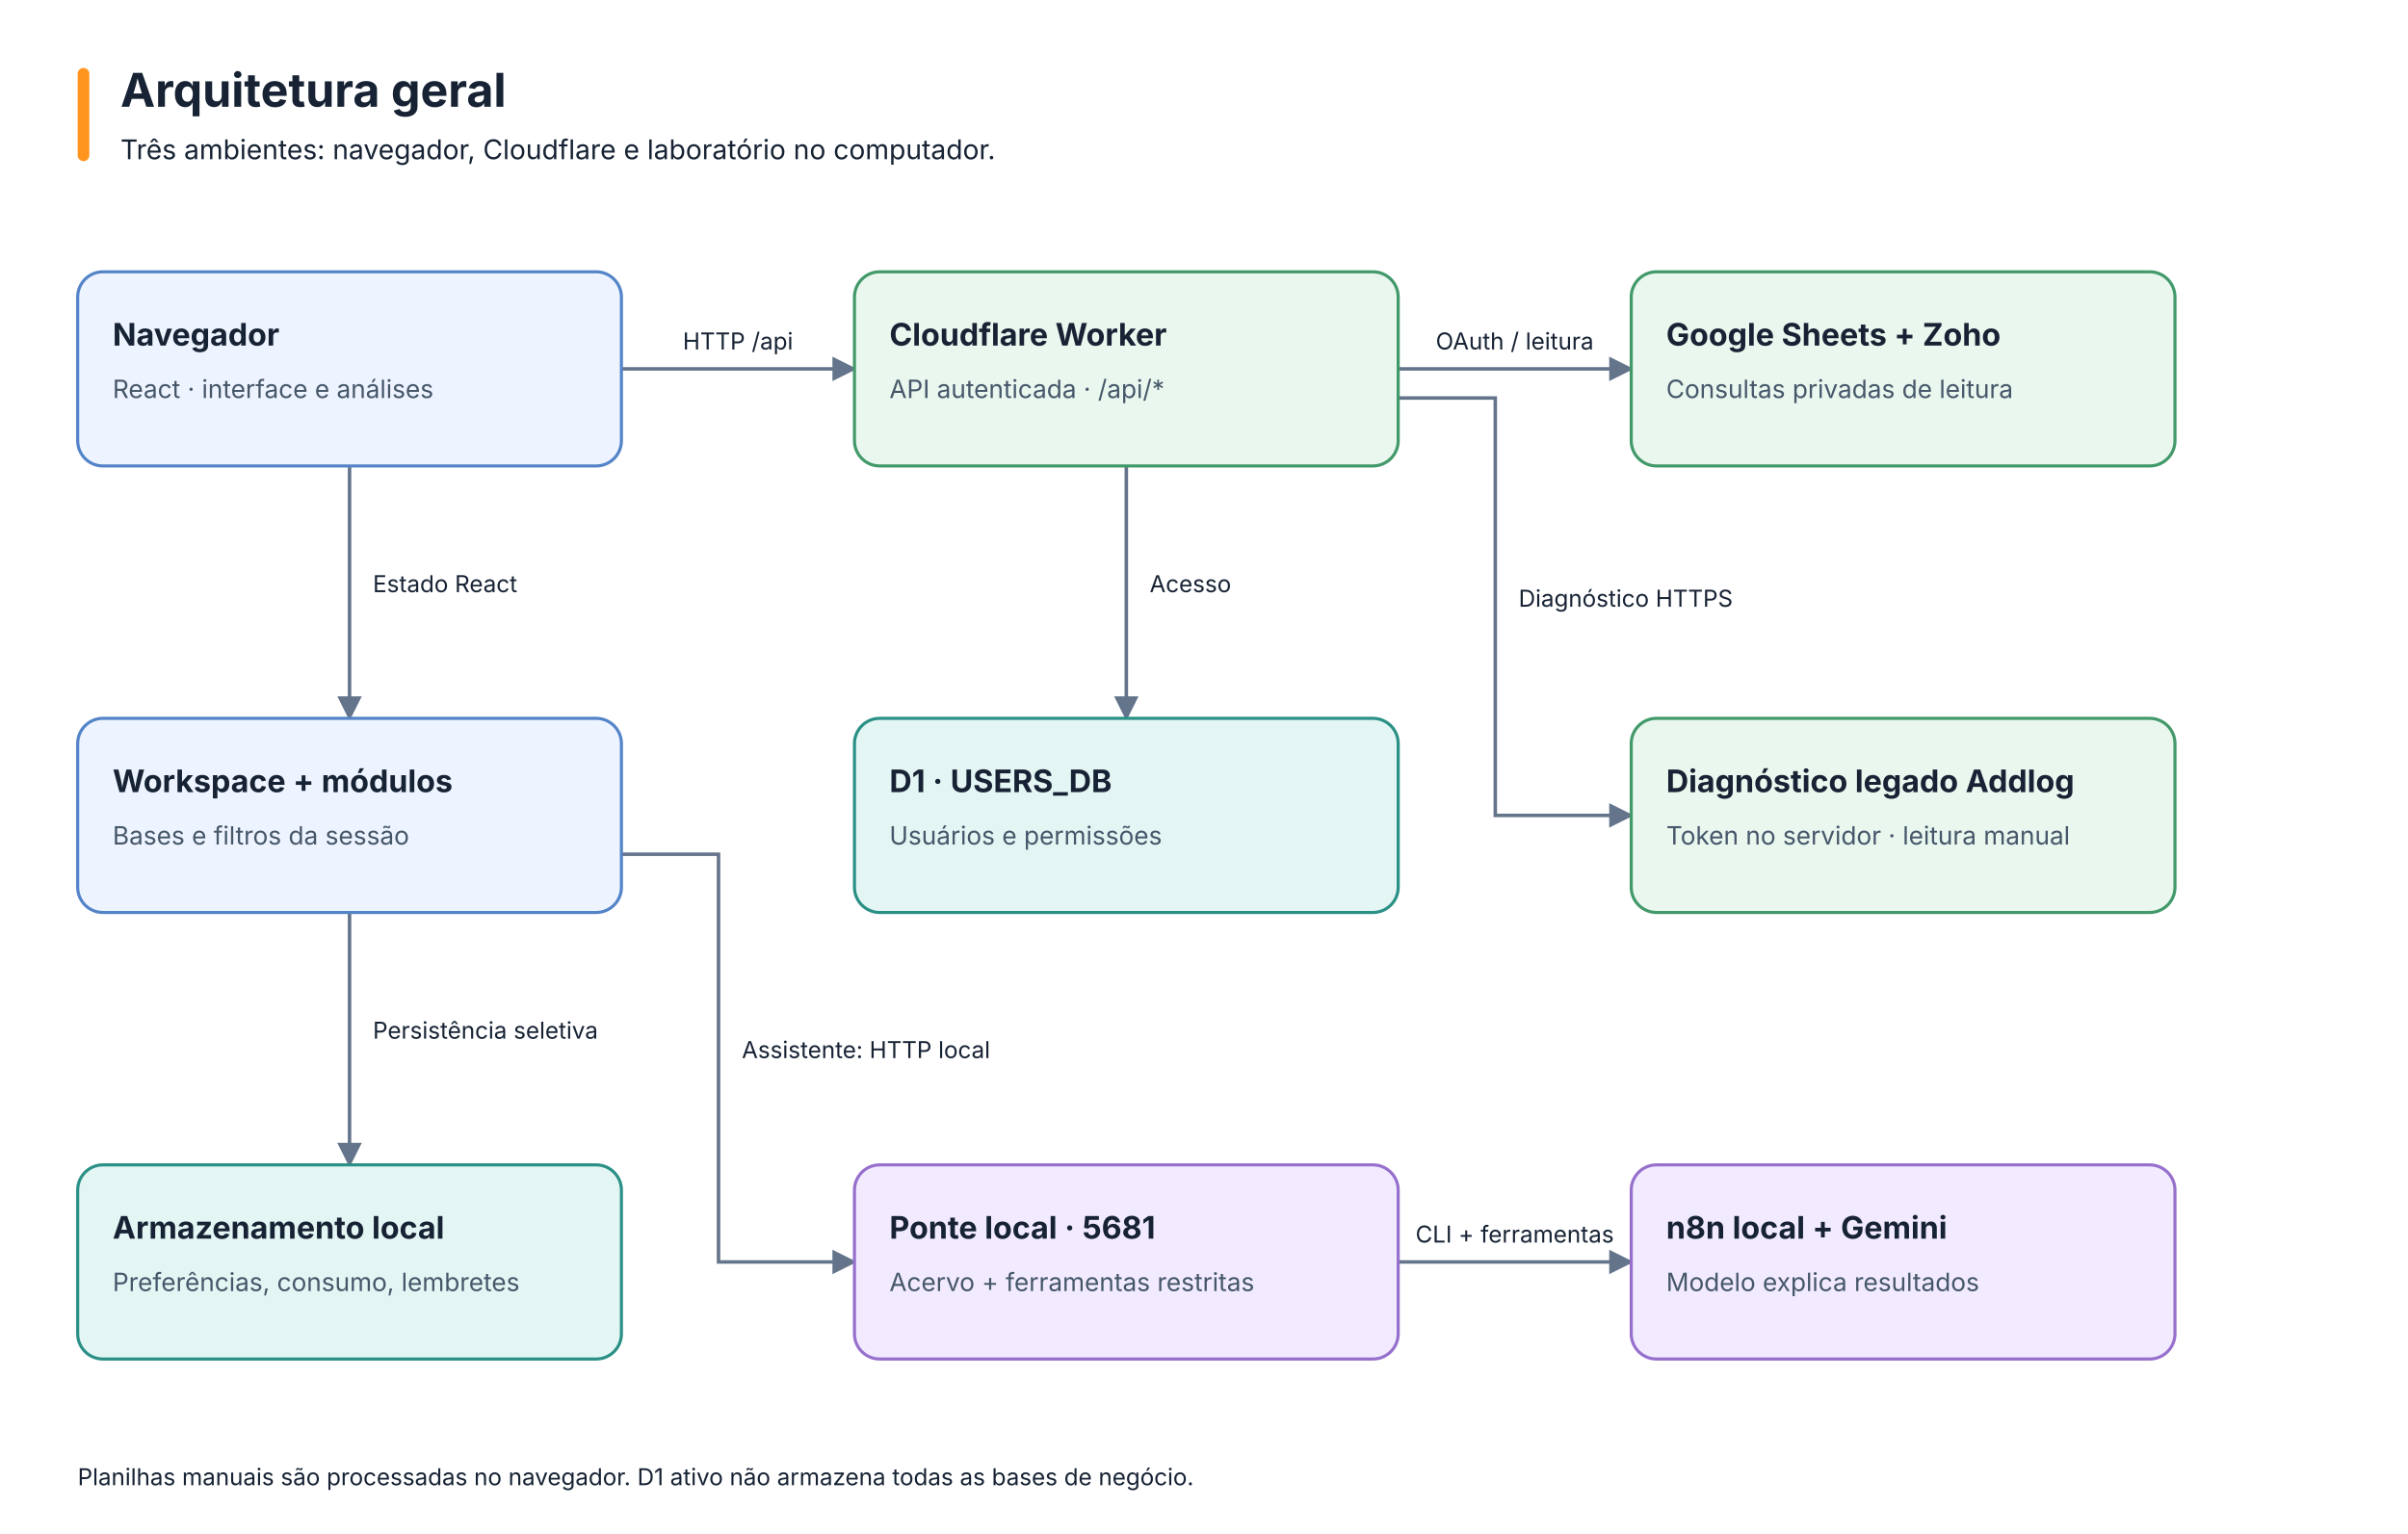
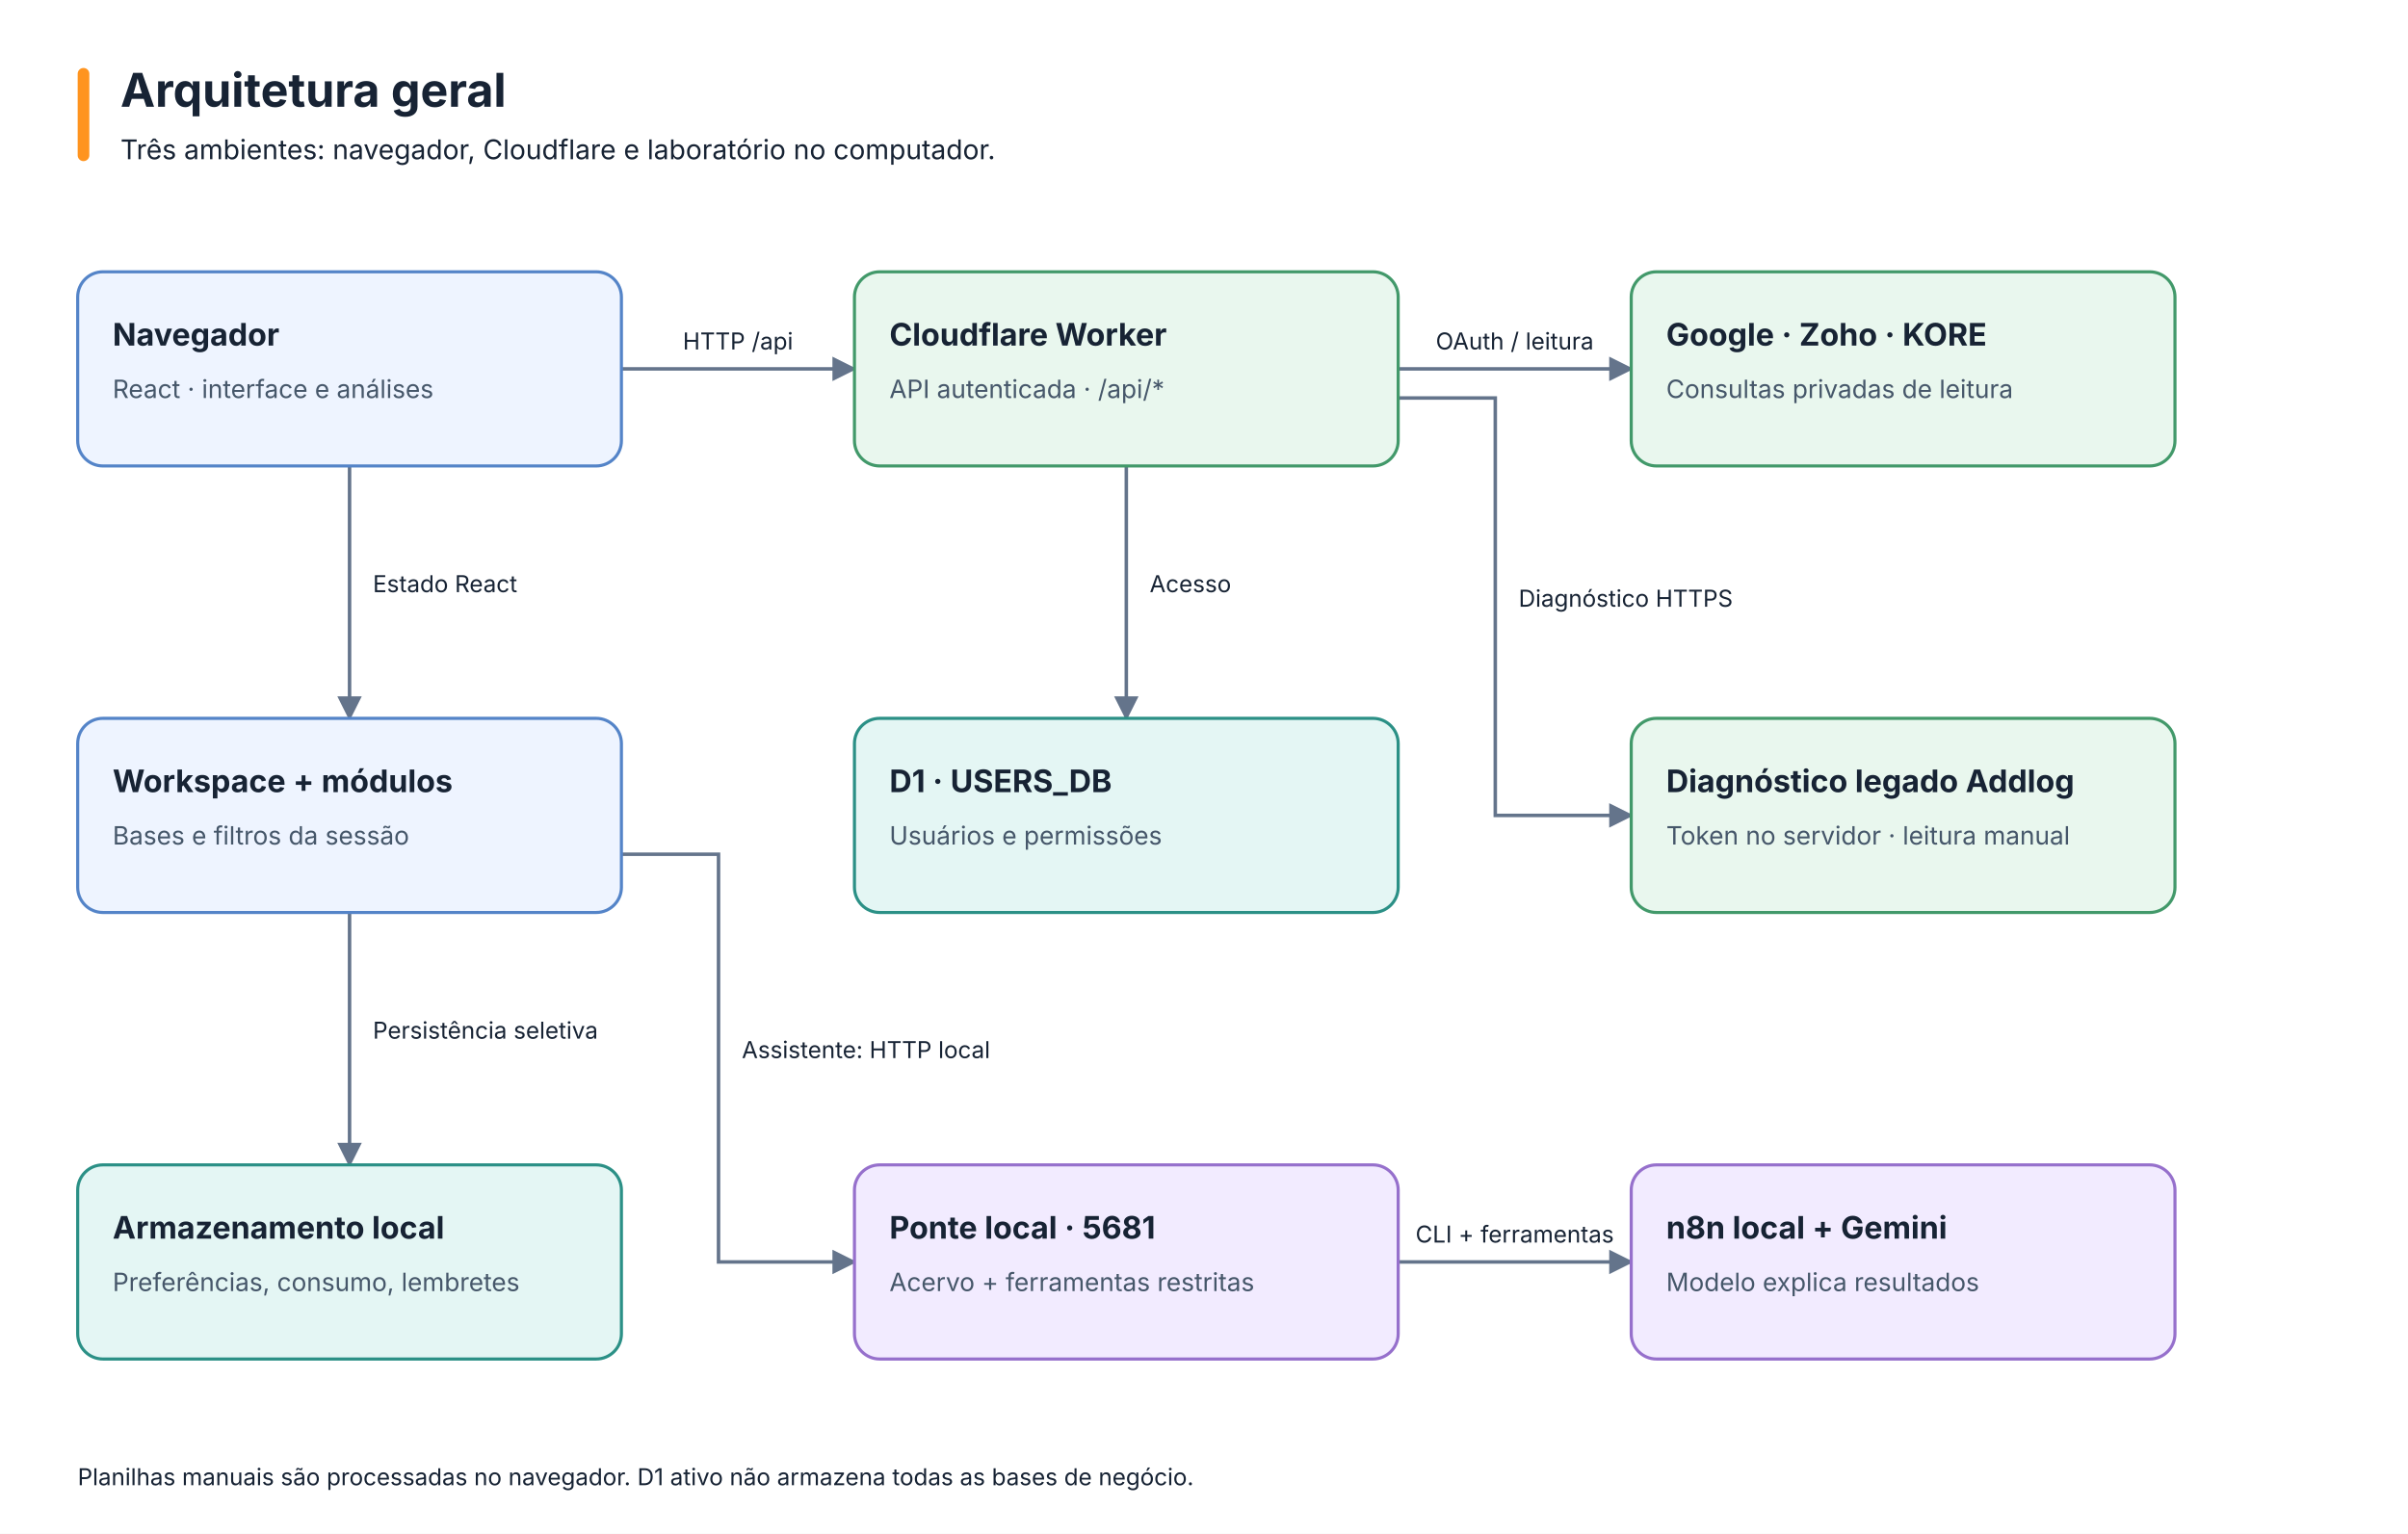
<svg xmlns="http://www.w3.org/2000/svg" viewBox="0 0 1240 790" role="img" aria-labelledby="01-arquitetura-title 01-arquitetura-desc">
  <defs>
    <marker id="01-arquitetura-arrow" viewBox="0 0 10 10" refX="9" refY="5" markerWidth="7" markerHeight="7" orient="auto-start-reverse">
      <path d="M0 0 L10 5 L0 10z" fill="#64748b" />
    </marker>
    <style>text{font-family:Inter,Segoe UI,Arial,sans-serif;fill:#172334}.node-title{font-size:16px;font-weight:650}.node-sub{font-size:13px;fill:#46576a}.edge-label{font-size:12px;paint-order:stroke;stroke:white;stroke-width:6px;stroke-linejoin:round}</style>
  </defs>
  <rect width="100%" height="100%" fill="white" />
  <rect x="40" y="35" width="6" height="48" rx="3" fill="#ff941f" />
  <text x="62" y="55" font-size="24" font-weight="700">Arquitetura geral</text>
  <text x="62" y="82" font-size="14" fill="#526477">Três ambientes: navegador, Cloudflare e laboratório no computador.</text>
  <path d="M320,190 L440,190" fill="none" stroke="#64748b" stroke-width="1.8" marker-end="url(#01-arquitetura-arrow)" />
  <text x="380" y="180" text-anchor="middle" class="edge-label">HTTP /api</text>
  <path d="M720,190 L840,190" fill="none" stroke="#64748b" stroke-width="1.8" marker-end="url(#01-arquitetura-arrow)" />
  <text x="780" y="180" text-anchor="middle" class="edge-label">OAuth / leitura</text>
  <path d="M180,240 L180,370" fill="none" stroke="#64748b" stroke-width="1.8" marker-end="url(#01-arquitetura-arrow)" />
  <text x="192" y="305" text-anchor="start" class="edge-label">Estado React</text>
  <path d="M180,470 L180,600" fill="none" stroke="#64748b" stroke-width="1.8" marker-end="url(#01-arquitetura-arrow)" />
  <text x="192" y="535" text-anchor="start" class="edge-label">Persistência seletiva</text>
  <path d="M580,240 L580,370" fill="none" stroke="#64748b" stroke-width="1.8" marker-end="url(#01-arquitetura-arrow)" />
  <text x="592" y="305" text-anchor="start" class="edge-label">Acesso</text>
  <path d="M720,205 L770,205 L770,420 L840,420" fill="none" stroke="#64748b" stroke-width="1.8" marker-end="url(#01-arquitetura-arrow)" />
  <text x="782" y="312.5" text-anchor="start" class="edge-label">Diagnóstico HTTPS</text>
  <path d="M320,440 L370,440 L370,650 L440,650" fill="none" stroke="#64748b" stroke-width="1.8" marker-end="url(#01-arquitetura-arrow)" />
  <text x="382" y="545" text-anchor="start" class="edge-label">Assistente: HTTP local</text>
  <path d="M720,650 L840,650" fill="none" stroke="#64748b" stroke-width="1.8" marker-end="url(#01-arquitetura-arrow)" />
  <text x="780" y="640" text-anchor="middle" class="edge-label">CLI + ferramentas</text>
  <g>
    <rect x="40" y="140" width="280" height="100" rx="13" fill="#eef4ff" stroke="#5484c8" stroke-width="1.6" />
    <text x="58" y="178" class="node-title">Navegador</text>
    <text x="58" y="205" class="node-sub">React · interface e análises</text>
  </g>
  <g>
    <rect x="440" y="140" width="280" height="100" rx="13" fill="#e9f7ee" stroke="#42996a" stroke-width="1.6" />
    <text x="458" y="178" class="node-title">Cloudflare Worker</text>
    <text x="458" y="205" class="node-sub">API autenticada · /api/*</text>
  </g>
  <g>
    <rect x="840" y="140" width="280" height="100" rx="13" fill="#e9f7ee" stroke="#42996a" stroke-width="1.6" />
-     <text x="858" y="178" class="node-title">Google Sheets + Zoho</text>
+     <text x="858" y="178" class="node-title">Google · Zoho · KORE</text>
    <text x="858" y="205" class="node-sub">Consultas privadas de leitura</text>
  </g>
  <g>
    <rect x="40" y="370" width="280" height="100" rx="13" fill="#eef4ff" stroke="#5484c8" stroke-width="1.6" />
    <text x="58" y="408" class="node-title">Workspace + módulos</text>
    <text x="58" y="435" class="node-sub">Bases e filtros da sessão</text>
  </g>
  <g>
    <rect x="440" y="370" width="280" height="100" rx="13" fill="#e4f6f4" stroke="#2b9086" stroke-width="1.6" />
    <text x="458" y="408" class="node-title">D1 · USERS_DB</text>
    <text x="458" y="435" class="node-sub">Usuários e permissões</text>
  </g>
  <g>
    <rect x="840" y="370" width="280" height="100" rx="13" fill="#e9f7ee" stroke="#42996a" stroke-width="1.6" />
    <text x="858" y="408" class="node-title">Diagnóstico legado Addlog</text>
    <text x="858" y="435" class="node-sub">Token no servidor · leitura manual</text>
  </g>
  <g>
    <rect x="40" y="600" width="280" height="100" rx="13" fill="#e4f6f4" stroke="#2b9086" stroke-width="1.6" />
    <text x="58" y="638" class="node-title">Armazenamento local</text>
    <text x="58" y="665" class="node-sub">Preferências, consumo, lembretes</text>
  </g>
  <g>
    <rect x="440" y="600" width="280" height="100" rx="13" fill="#f2ebff" stroke="#9670cc" stroke-width="1.6" />
    <text x="458" y="638" class="node-title">Ponte local · 5681</text>
    <text x="458" y="665" class="node-sub">Acervo + ferramentas restritas</text>
  </g>
  <g>
    <rect x="840" y="600" width="280" height="100" rx="13" fill="#f2ebff" stroke="#9670cc" stroke-width="1.6" />
    <text x="858" y="638" class="node-title">n8n local + Gemini</text>
    <text x="858" y="665" class="node-sub">Modelo explica resultados</text>
  </g>
  <text x="40" y="765" font-size="12" fill="#526477">Planilhas manuais são processadas no navegador. D1 ativo não armazena todas as bases de negócio.</text>
</svg>
